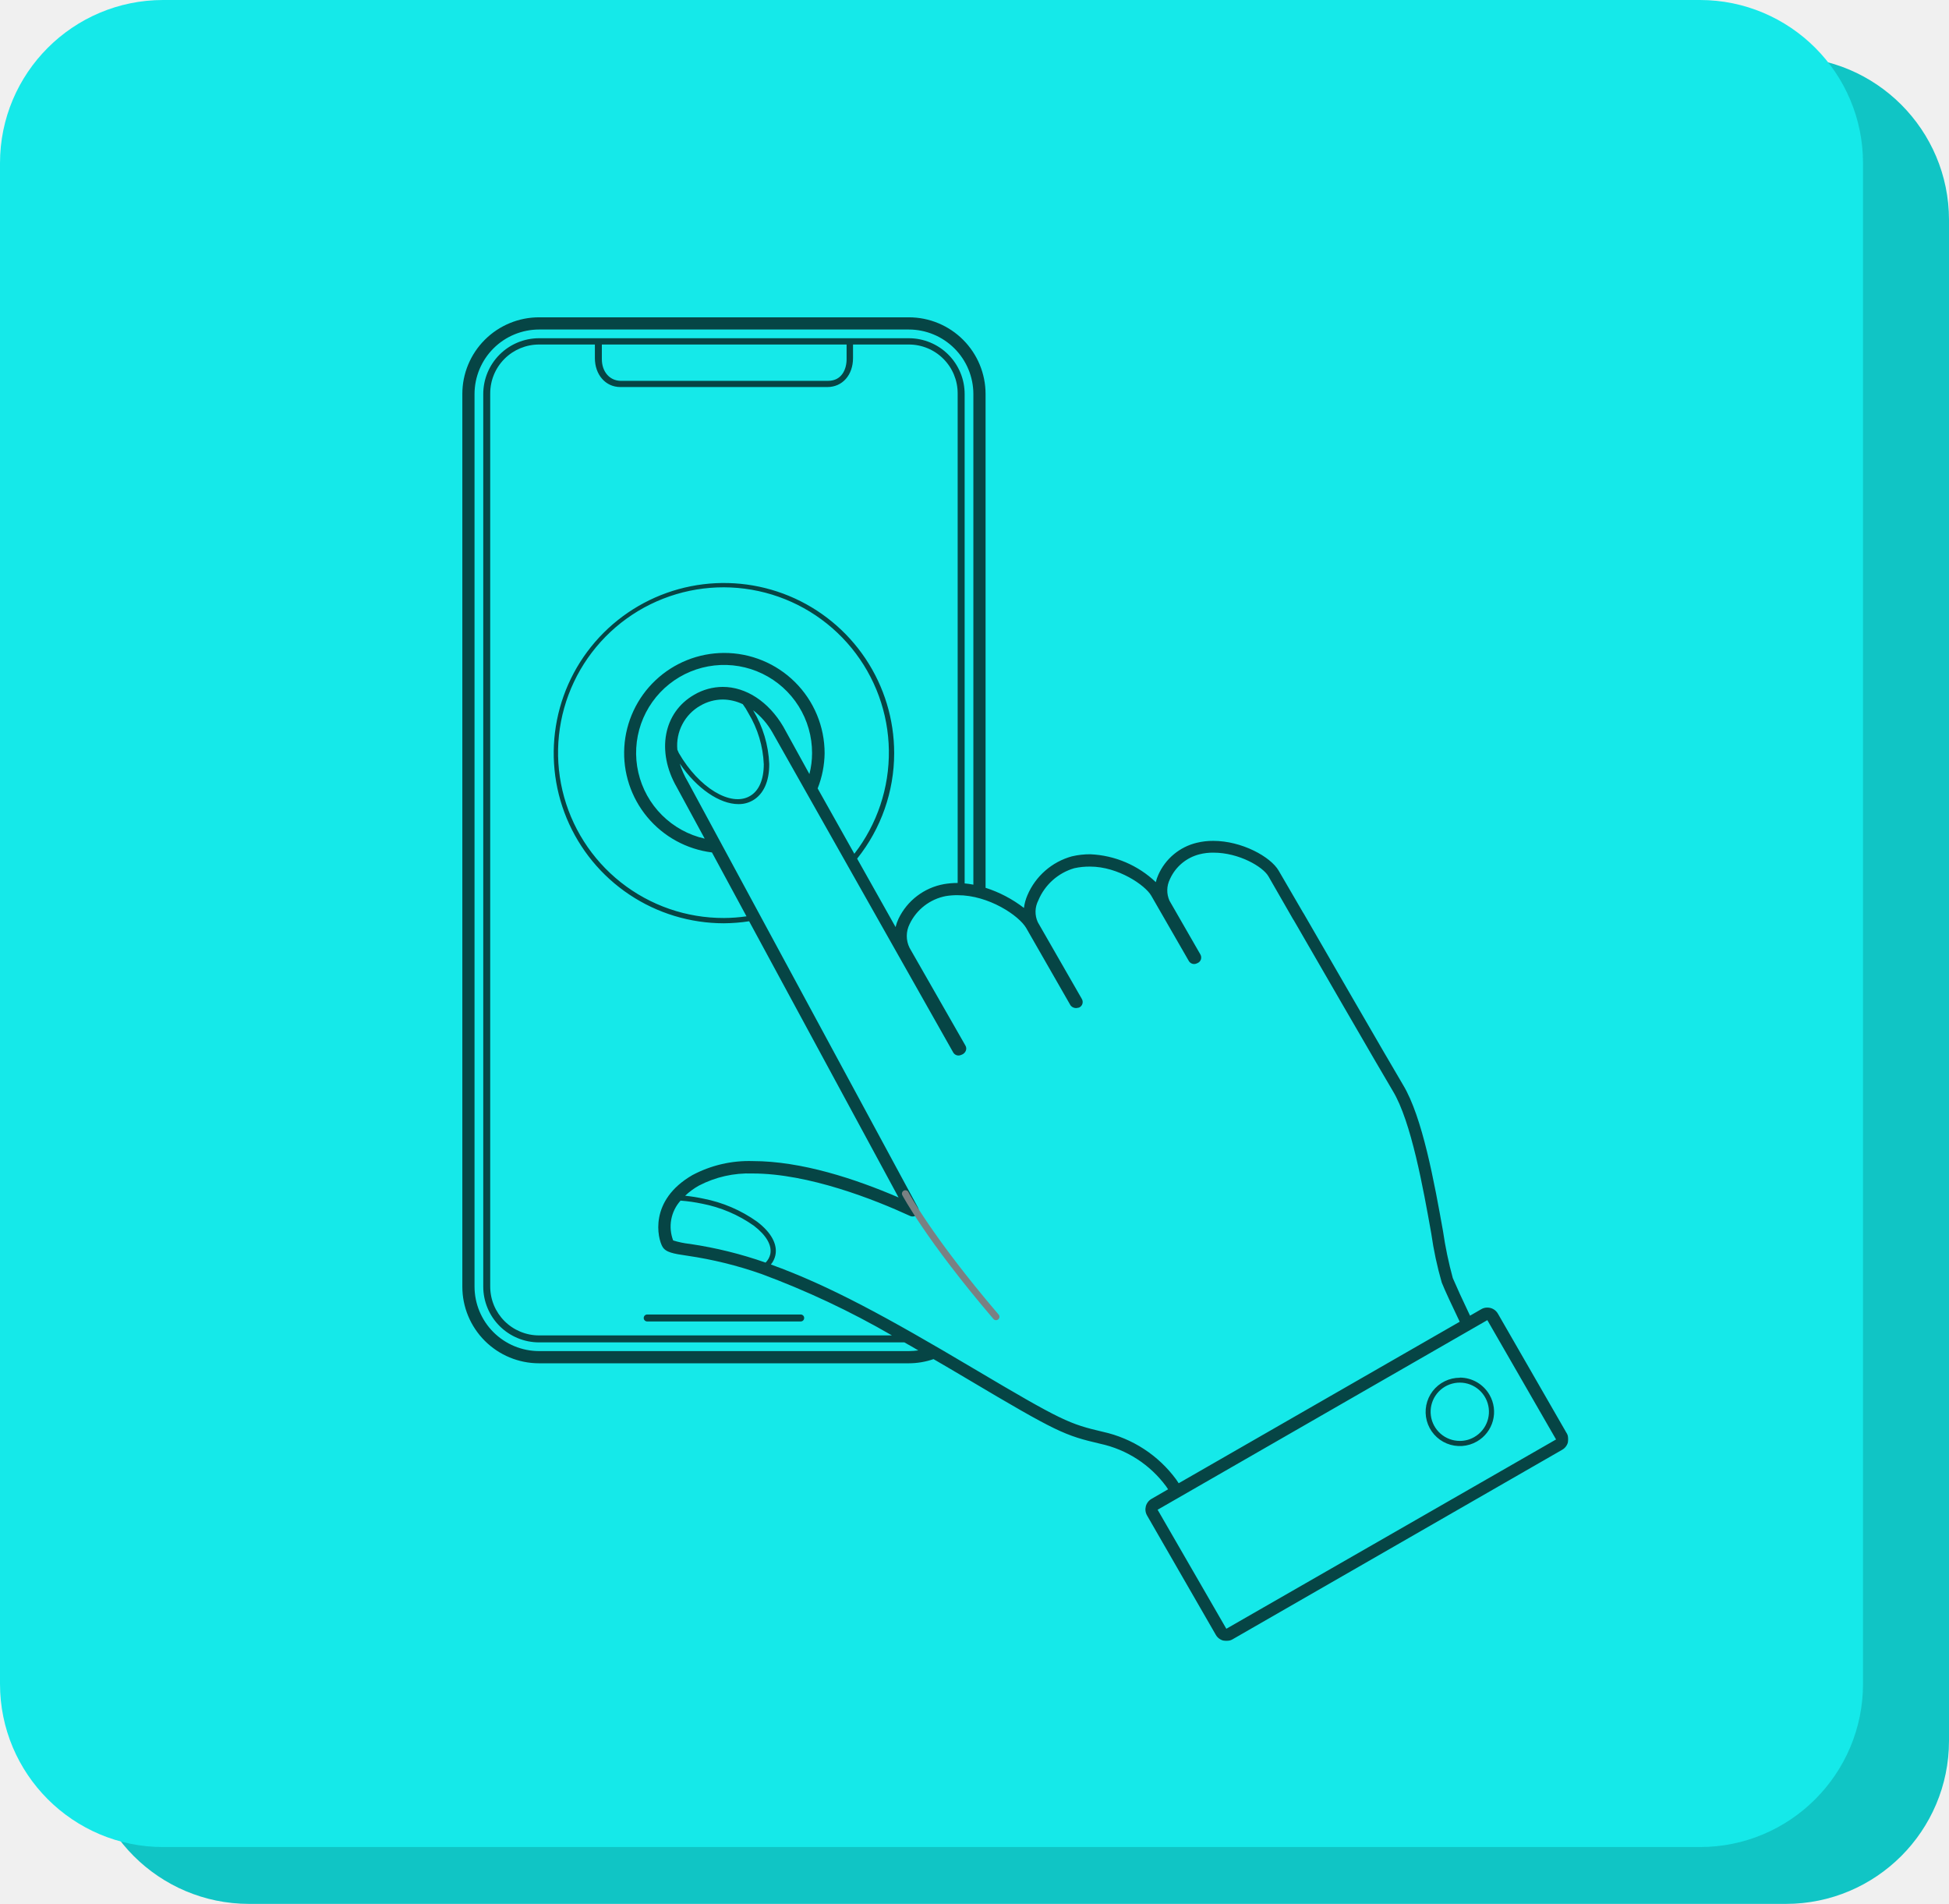
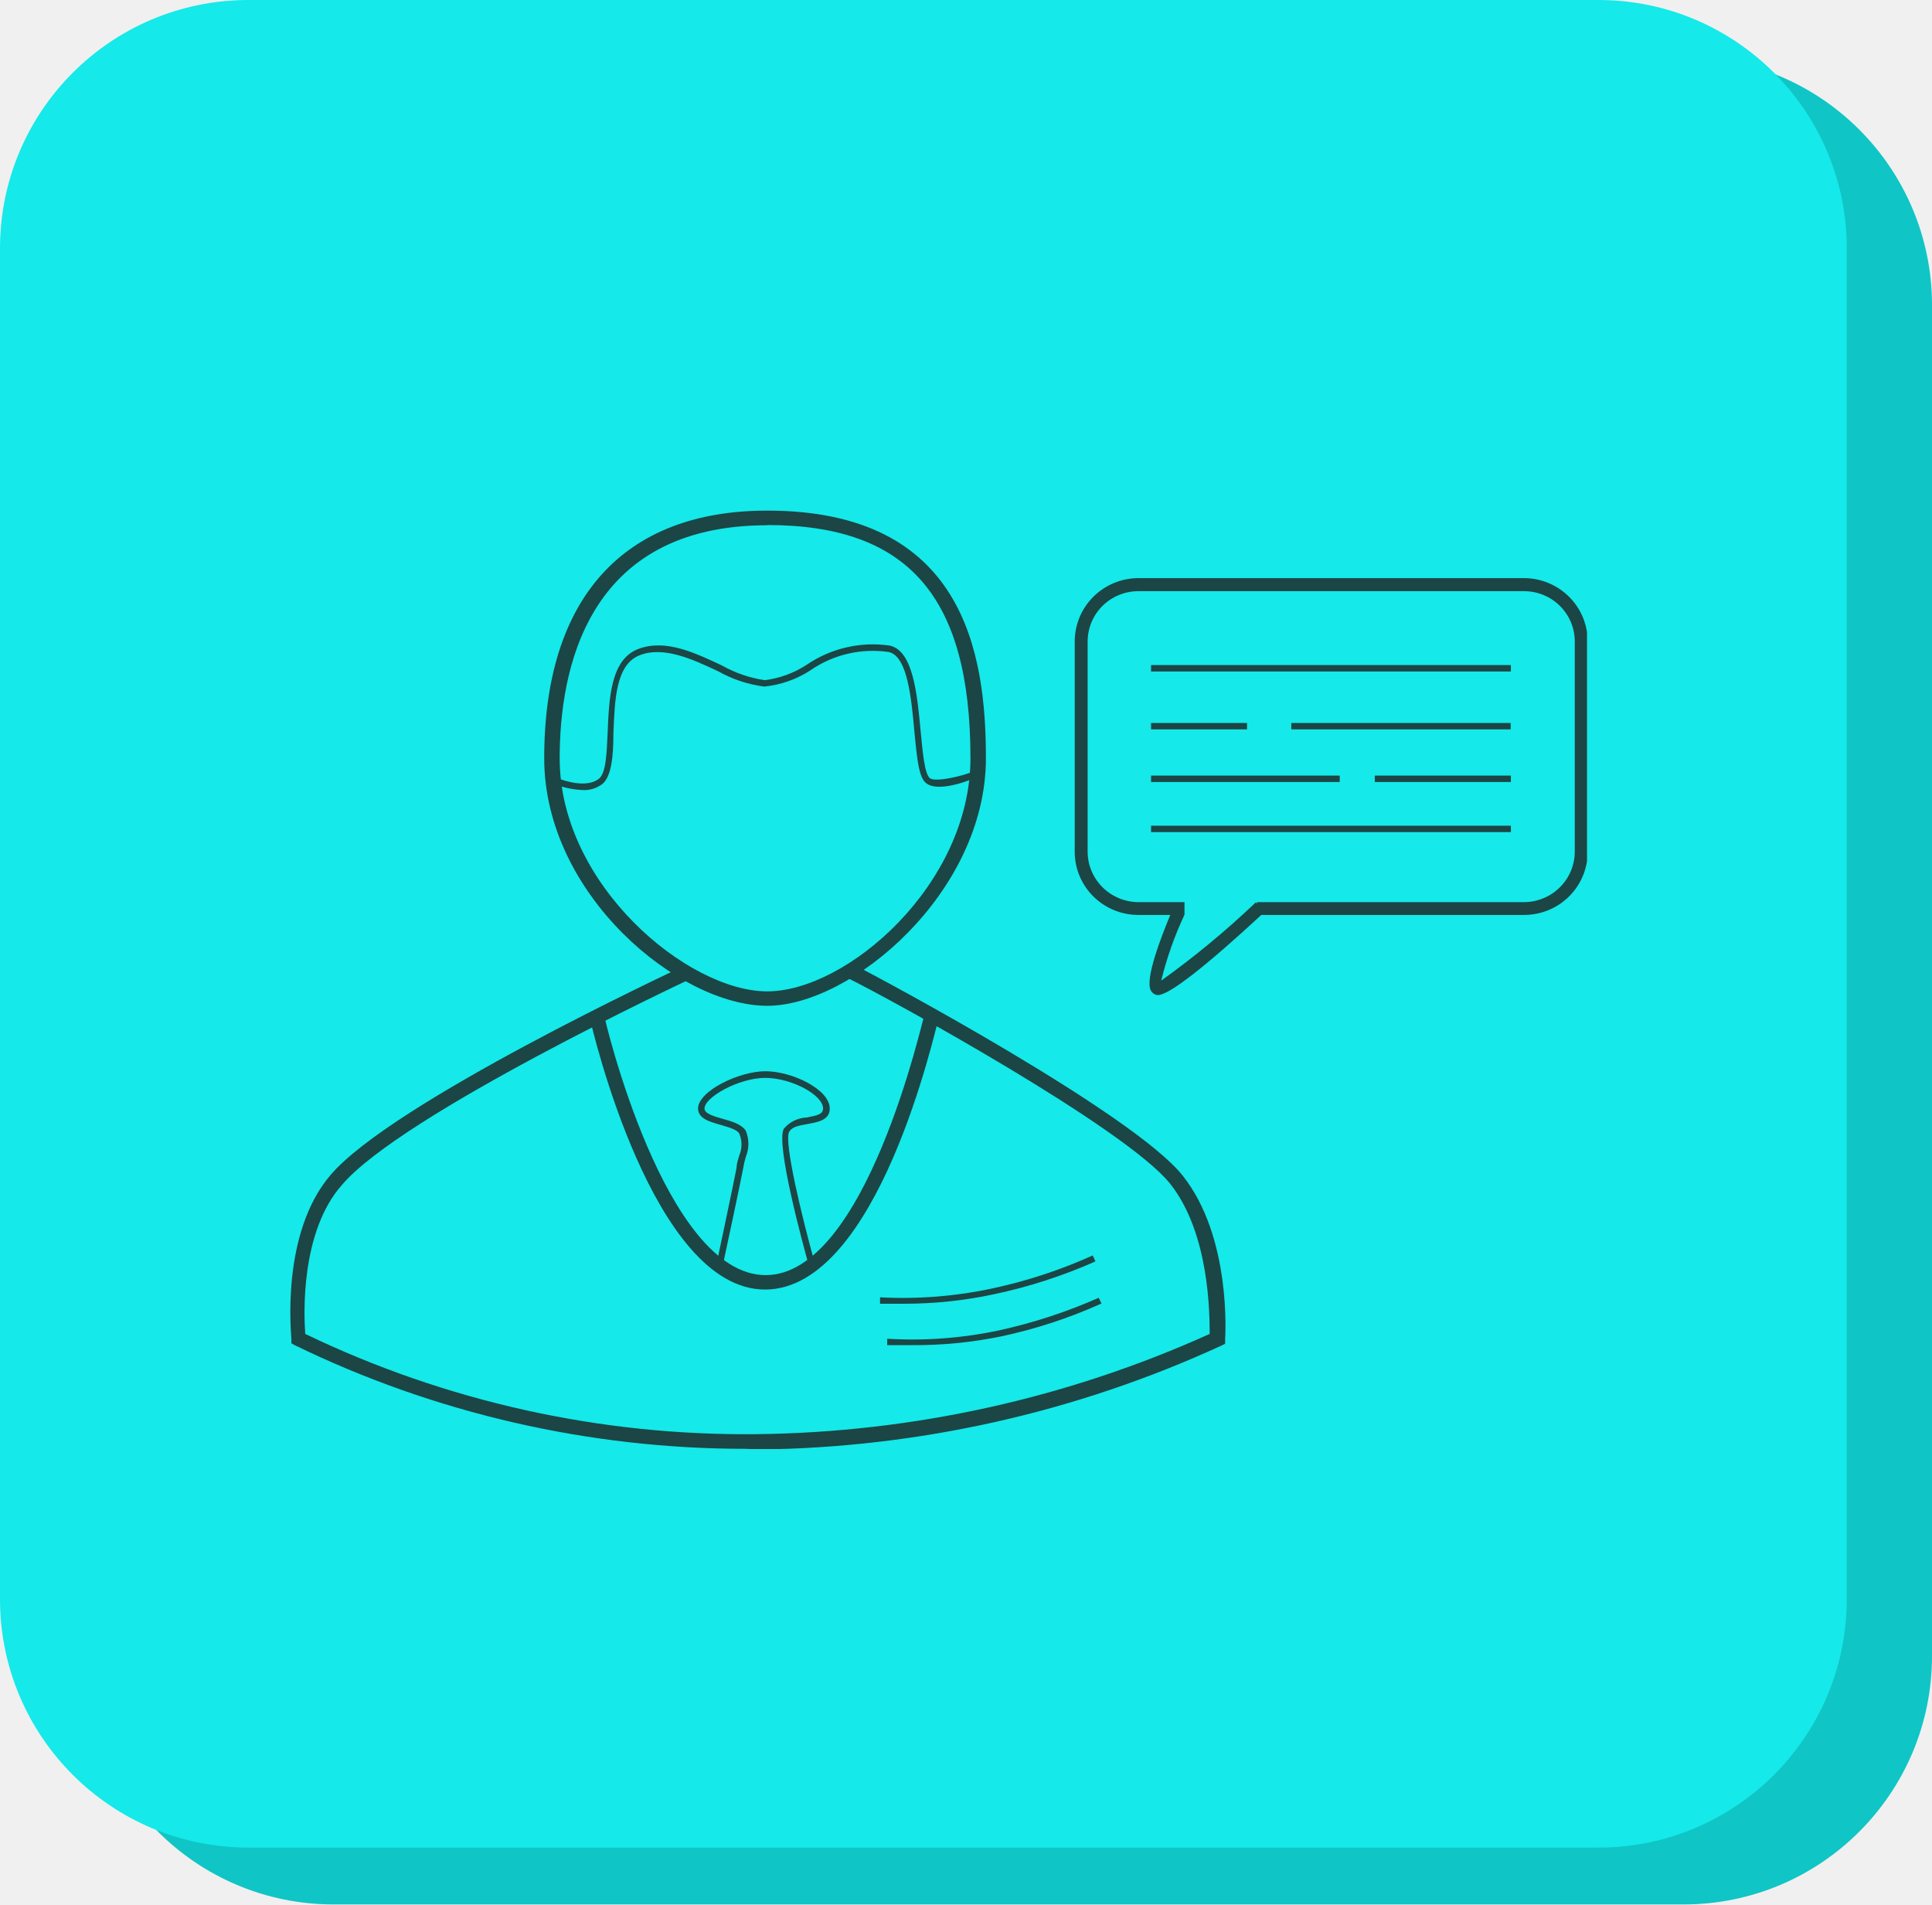
- <svg xmlns="http://www.w3.org/2000/svg" width="215" height="210" viewBox="0 0 215 210" fill="none">
-   <rect x="9.485" y="6.269" width="205.515" height="203.731" rx="18" fill="#10C5C5" />
-   <rect width="205.515" height="203.731" rx="18" fill="#15E9E9" />
-   <g clip-path="url(#clip0)">
-     <path opacity="0.7" d="M172.815 158.064L165.242 144.904C165.125 144.697 164.955 144.525 164.75 144.406C164.544 144.287 164.31 144.225 164.072 144.227C163.837 144.224 163.606 144.285 163.403 144.404L162.164 145.119C161.356 143.435 160.625 141.827 160.263 140.973C159.798 139.274 159.438 137.548 159.185 135.805C158.231 130.482 156.923 123.206 154.768 119.653C153.752 117.976 143.901 100.916 143.801 100.739L143.739 100.647L141.053 96.032C140.16 94.494 136.982 92.748 133.842 92.748C133.222 92.743 132.604 92.816 132.002 92.963C131.074 93.188 130.211 93.624 129.478 94.236C128.745 94.848 128.163 95.621 127.777 96.493C127.66 96.754 127.567 97.024 127.5 97.301C125.541 95.434 122.97 94.34 120.266 94.225C119.584 94.221 118.905 94.299 118.242 94.455C117.154 94.754 116.149 95.295 115.3 96.037C114.451 96.779 113.781 97.703 113.339 98.739C113.144 99.188 113.015 99.662 112.954 100.147C111.683 99.166 110.251 98.414 108.721 97.924V43.461C108.721 41.217 107.829 39.065 106.242 37.478C104.654 35.891 102.501 35 100.256 35H59.466C57.221 35 55.067 35.891 53.48 37.478C51.892 39.065 51 41.217 51 43.461V141.912C51 144.156 51.892 146.308 53.48 147.894C55.067 149.481 57.221 150.372 59.466 150.372H100.256C101.183 150.37 102.104 150.214 102.98 149.911C104.165 150.596 105.389 151.319 106.674 152.08C116.679 158.025 117.449 158.325 121.374 159.248C124.288 159.878 126.871 161.549 128.639 163.948C128.716 164.056 128.785 164.163 128.855 164.271L127.031 165.325C126.877 165.412 126.742 165.53 126.634 165.67C126.526 165.81 126.446 165.97 126.4 166.141C126.355 166.312 126.343 166.49 126.367 166.666C126.39 166.841 126.449 167.01 126.538 167.163L134.119 180.323C134.236 180.53 134.406 180.701 134.612 180.82C134.818 180.939 135.051 181.001 135.289 181C135.523 180.999 135.754 180.938 135.958 180.823L172.33 159.91C172.484 159.822 172.619 159.705 172.727 159.565C172.836 159.425 172.915 159.264 172.961 159.094C173.006 158.923 173.018 158.744 172.994 158.569C172.971 158.393 172.912 158.224 172.823 158.072L172.815 158.064ZM100.256 149.026H59.466C57.578 149.024 55.769 148.274 54.434 146.94C53.1 145.607 52.349 143.798 52.347 141.912V43.461C52.349 41.574 53.1 39.766 54.434 38.432C55.769 37.098 57.578 36.348 59.466 36.346H100.256C102.143 36.348 103.953 37.098 105.287 38.432C106.622 39.766 107.373 41.574 107.375 43.461V97.578C107.059 97.516 106.736 97.47 106.413 97.44V43.461C106.413 41.829 105.764 40.264 104.609 39.11C103.455 37.956 101.889 37.307 100.256 37.307H59.466C57.833 37.307 56.267 37.956 55.112 39.11C53.958 40.264 53.309 41.829 53.309 43.461V141.912C53.309 143.544 53.958 145.109 55.112 146.263C56.267 147.417 57.833 148.065 59.466 148.065H99.763C100.271 148.35 100.787 148.642 101.302 148.95C100.955 148.998 100.606 149.024 100.256 149.026ZM79.861 72.019C77.052 72.03 74.352 73.109 72.31 75.037C70.269 76.966 69.038 79.599 68.87 82.401C68.701 85.204 69.607 87.965 71.403 90.124C73.198 92.283 75.749 93.678 78.537 94.025L82.347 101.07C81.523 101.19 80.693 101.251 79.861 101.255C75.736 101.267 71.73 99.882 68.494 97.327C65.258 94.771 62.984 91.195 62.042 87.183C61.1 83.17 61.546 78.956 63.308 75.229C65.069 71.502 68.042 68.482 71.741 66.66C75.441 64.838 79.649 64.322 83.679 65.197C87.71 66.071 91.325 68.285 93.935 71.476C96.545 74.667 97.997 78.648 98.053 82.769C98.109 86.891 96.767 90.909 94.245 94.171L90.197 86.964C90.689 85.724 90.949 84.405 90.966 83.072C90.964 81.617 90.675 80.177 90.116 78.834C89.556 77.491 88.738 76.271 87.706 75.245C86.675 74.218 85.451 73.405 84.105 72.851C82.758 72.298 81.316 72.015 79.861 72.019ZM79.73 75.765C78.62 75.77 77.531 76.07 76.574 76.634C73.18 78.58 72.38 82.88 74.658 86.833L77.737 92.502C75.953 92.099 74.319 91.2 73.024 89.909C71.729 88.619 70.825 86.989 70.416 85.207C70.008 83.425 70.112 81.564 70.715 79.839C71.319 78.114 72.399 76.594 73.829 75.455C75.26 74.316 76.983 73.605 78.801 73.402C80.619 73.2 82.457 73.514 84.103 74.311C85.749 75.107 87.137 76.352 88.106 77.902C89.076 79.452 89.587 81.244 89.581 83.072C89.581 83.85 89.482 84.626 89.288 85.379L86.403 80.141C84.802 77.419 82.316 75.765 79.73 75.765ZM82.554 78.657C83.587 80.363 84.172 82.302 84.255 84.295C84.255 85.987 83.724 87.241 82.716 87.81C80.607 89.025 77.09 86.887 74.881 83.056L74.72 82.687C74.631 81.723 74.821 80.753 75.269 79.894C75.716 79.034 76.402 78.322 77.244 77.842C77.998 77.399 78.855 77.162 79.73 77.157C80.495 77.166 81.249 77.342 81.939 77.672C82.162 77.972 82.377 78.311 82.554 78.657ZM98.639 83.072C98.639 79.36 97.538 75.732 95.475 72.645C93.411 69.559 90.478 67.154 87.047 65.733C83.616 64.313 79.84 63.941 76.197 64.665C72.555 65.389 69.208 67.177 66.582 69.801C63.956 72.426 62.167 75.77 61.443 79.41C60.718 83.051 61.09 86.825 62.511 90.254C63.933 93.683 66.34 96.614 69.428 98.676C72.516 100.738 76.147 101.839 79.861 101.839C80.791 101.831 81.719 101.757 82.639 101.616L99.124 132.082C94.376 130.036 88.419 128.067 83.031 128.067C80.724 127.994 78.437 128.525 76.397 129.605C71.541 132.405 72.549 136.612 73.08 137.512C73.434 138.128 74.243 138.281 75.851 138.512C78.615 138.917 81.335 139.586 83.971 140.512C88.963 142.359 93.788 144.628 98.393 147.296H59.466C58.037 147.296 56.667 146.729 55.656 145.719C54.646 144.709 54.078 143.34 54.078 141.912V43.384C54.078 41.956 54.646 40.586 55.656 39.577C56.667 38.567 58.037 38 59.466 38H65.623V39.499C65.623 41.33 66.8 42.691 68.432 42.691H91.274C92.929 42.691 94.099 41.361 94.099 39.499V38H100.256C101.684 38 103.055 38.567 104.065 39.577C105.075 40.586 105.643 41.956 105.643 43.384V97.393C105.127 97.391 104.612 97.435 104.104 97.524C103.033 97.722 102.025 98.169 101.16 98.829C100.294 99.489 99.597 100.344 99.124 101.324C98.984 101.622 98.873 101.934 98.793 102.254L94.553 94.709C97.198 91.406 98.639 87.302 98.639 83.072ZM75.074 132.428C75.87 132.49 76.662 132.603 77.444 132.767C79.505 133.162 81.457 133.993 83.17 135.205C84.54 136.259 85.179 137.366 84.971 138.343C84.889 138.693 84.71 139.012 84.455 139.266C81.744 138.314 78.948 137.623 76.105 137.205C75.478 137.137 74.859 137.009 74.258 136.82C73.977 136.084 73.904 135.284 74.048 134.509C74.192 133.735 74.547 133.014 75.074 132.428ZM66.392 39.615V38H93.391V39.615C93.391 40.722 92.86 42.007 91.351 42.007H68.432C67.231 41.968 66.392 40.984 66.392 39.615ZM121.682 157.933C117.949 157.056 117.21 156.764 107.359 150.926C97.762 145.227 91.459 141.796 85.04 139.474C85.281 139.181 85.45 138.836 85.533 138.466C85.794 137.258 85.079 135.936 83.516 134.751C81.74 133.485 79.71 132.616 77.567 132.205C76.912 132.064 76.249 131.959 75.582 131.89C76.034 131.46 76.538 131.088 77.082 130.782C78.914 129.824 80.965 129.36 83.031 129.436C89.189 129.436 96.477 132.313 100.394 134.12C100.522 134.179 100.666 134.196 100.804 134.168C100.942 134.14 101.068 134.07 101.164 133.966C101.259 133.865 101.32 133.736 101.338 133.598C101.356 133.46 101.33 133.32 101.264 133.197L75.866 86.202C75.496 85.581 75.201 84.917 74.989 84.226C76.859 86.979 79.391 88.694 81.454 88.694C82.009 88.704 82.557 88.563 83.039 88.287C84.224 87.61 84.871 86.179 84.856 84.264C84.77 82.172 84.158 80.135 83.078 78.342C83.949 79.011 84.676 79.848 85.217 80.803L105.15 116.084C105.23 116.225 105.358 116.332 105.511 116.386C105.664 116.44 105.831 116.436 105.982 116.376L106.135 116.315C106.231 116.273 106.317 116.213 106.388 116.138C106.46 116.062 106.515 115.973 106.551 115.876C106.585 115.786 106.597 115.689 106.588 115.593C106.578 115.497 106.547 115.405 106.497 115.322L100.34 104.554C100.135 104.145 100.028 103.692 100.029 103.234C100.031 102.776 100.14 102.324 100.348 101.916C100.725 101.127 101.282 100.437 101.974 99.903C102.667 99.368 103.475 99.004 104.335 98.839C104.767 98.768 105.205 98.735 105.643 98.739C109.068 98.739 112.408 100.985 113.208 102.37L118.088 110.884C118.186 111.014 118.323 111.11 118.48 111.157C118.636 111.204 118.803 111.2 118.957 111.146H119.011C119.101 111.11 119.182 111.056 119.249 110.986C119.316 110.916 119.367 110.833 119.398 110.741C119.43 110.65 119.441 110.553 119.431 110.457C119.422 110.361 119.391 110.268 119.342 110.184L114.486 101.724C114.31 101.345 114.224 100.931 114.233 100.514C114.242 100.096 114.347 99.687 114.54 99.316C114.893 98.465 115.433 97.703 116.121 97.088C116.808 96.473 117.625 96.02 118.511 95.763C119.087 95.637 119.676 95.578 120.266 95.586C123.344 95.586 126.33 97.64 126.992 98.786L131.14 105.993C131.22 106.133 131.348 106.241 131.501 106.295C131.654 106.348 131.821 106.345 131.972 106.285L132.079 106.239C132.17 106.204 132.252 106.151 132.319 106.082C132.387 106.013 132.439 105.93 132.472 105.839C132.503 105.747 132.515 105.649 132.505 105.552C132.496 105.455 132.466 105.362 132.418 105.277L129.009 99.347C128.841 98.973 128.758 98.567 128.766 98.157C128.774 97.748 128.873 97.345 129.055 96.978C129.356 96.3 129.808 95.7 130.376 95.223C130.944 94.746 131.614 94.405 132.333 94.225C132.837 94.099 133.354 94.039 133.873 94.048C136.651 94.048 139.306 95.586 139.922 96.655L142.654 101.408L142.723 101.508C143.608 103.047 152.651 118.699 153.652 120.345C155.676 123.691 157.007 131.113 157.885 136.043C158.145 137.878 158.533 139.693 159.047 141.473C159.409 142.381 160.194 144.05 161.025 145.788L130.024 163.602L129.747 163.186C127.785 160.516 124.919 158.649 121.682 157.933ZM135.281 179.654L127.7 166.525L164.072 145.611L171.653 158.772L135.281 179.654ZM161.04 151.965C160.461 151.964 159.89 152.096 159.371 152.352C158.851 152.607 158.398 152.979 158.045 153.437C157.692 153.896 157.45 154.43 157.337 154.997C157.224 155.565 157.243 156.15 157.393 156.709C157.543 157.268 157.819 157.785 158.201 158.22C158.583 158.654 159.06 158.996 159.595 159.216C160.13 159.437 160.709 159.532 161.286 159.494C161.864 159.455 162.425 159.285 162.926 158.995C163.355 158.748 163.732 158.42 164.034 158.027C164.337 157.635 164.559 157.187 164.687 156.709C164.816 156.231 164.849 155.732 164.785 155.242C164.72 154.751 164.559 154.278 164.311 153.849C163.982 153.276 163.508 152.799 162.937 152.465C162.365 152.132 161.717 151.954 161.055 151.949L161.04 151.965ZM162.641 158.502C162.158 158.785 161.608 158.934 161.048 158.933C160.267 158.937 159.511 158.656 158.921 158.144C158.332 157.632 157.949 156.923 157.844 156.149C157.74 155.376 157.92 154.59 158.352 153.94C158.784 153.29 159.438 152.818 160.192 152.615C160.946 152.411 161.749 152.488 162.45 152.832C163.151 153.176 163.703 153.763 164.003 154.484C164.303 155.205 164.33 156.01 164.079 156.75C163.829 157.489 163.317 158.112 162.641 158.502ZM71.395 145.758H88.326C88.429 145.758 88.526 145.717 88.599 145.645C88.671 145.573 88.711 145.475 88.711 145.373C88.711 145.271 88.671 145.173 88.599 145.101C88.526 145.029 88.429 144.988 88.326 144.988H71.395C71.293 144.988 71.195 145.029 71.123 145.101C71.051 145.173 71.01 145.271 71.01 145.373C71.01 145.475 71.051 145.573 71.123 145.645C71.195 145.717 71.293 145.758 71.395 145.758Z" fill="black" />
-     <path d="M99.871 131.659C99.871 131.659 102.434 136.528 109.876 145.242" stroke="#798183" stroke-width="0.75" stroke-miterlimit="10" stroke-linecap="round" />
+ <svg xmlns="http://www.w3.org/2000/svg" width="140" height="138" viewBox="0 0 140 138" fill="none">
+   <rect x="6.176" y="4.119" width="133.824" height="133.881" rx="18" fill="#10C5C5" />
+   <rect width="133.824" height="133.881" rx="18" fill="#15E9E9" />
+   <g opacity="0.8">
+     <g clip-path="url(#clip0)">
+       <path d="M54.044 104.984C42.711 104.99 31.527 102.421 21.351 97.472L21.117 97.34V97.058C21.117 96.759 20.298 89.414 23.958 85.136C28.421 79.896 48.678 70.412 49.531 70.014L49.982 70.959C49.782 71.058 29.073 80.758 24.761 85.882C21.752 89.298 22.02 95.317 22.12 96.66C32.319 101.567 43.529 104.053 54.863 103.922C66.184 103.788 77.352 101.314 87.656 96.66C87.656 95.267 87.656 89.38 84.798 85.782C81.605 81.77 64.574 72.418 61.398 70.859L61.883 69.914C63.838 70.892 82.157 80.725 85.7 85.186C89.244 89.646 88.792 96.792 88.776 97.074V97.373L88.508 97.505C77.984 102.344 66.545 104.91 54.946 105.033L54.044 104.984Z" fill="#1D1D1B" />
+       <path d="M55.598 72.882C49.213 72.882 39.436 64.84 39.436 54.941C39.436 43.334 45.185 37 55.598 37C69.805 37 71.443 47.231 71.443 54.941C71.443 64.658 61.715 72.882 55.598 72.882ZM55.598 38.061C42.461 38.061 40.556 48.64 40.556 54.958C40.556 64.111 49.832 71.837 55.598 71.837C61.364 71.837 70.323 64.094 70.323 54.941C70.323 43.251 65.827 38.045 55.598 38.045V38.061Z" fill="#1D1D1B" />
+       <path d="M55.431 93.443C47.325 93.443 42.929 74.59 42.745 73.794L43.781 73.562C43.781 73.744 48.177 92.398 55.481 92.398C62.785 92.398 66.864 73.761 66.981 73.562L68.017 73.794C67.766 74.59 63.638 93.443 55.431 93.443Z" fill="#1D1D1B" />
+       <path d="M42.193 57.246C41.389 57.211 40.6 57.019 39.87 56.682L40.071 56.251C40.071 56.251 42.31 57.312 43.414 56.416C43.915 56.002 43.965 54.576 44.032 53.1C44.132 50.613 44.249 47.794 46.238 47.032C48.227 46.269 50.367 47.313 52.289 48.209C53.254 48.758 54.314 49.123 55.414 49.287C56.508 49.151 57.555 48.765 58.473 48.159C60.232 46.964 62.381 46.473 64.49 46.783C66.161 47.164 66.462 50.265 66.713 52.984C66.863 54.526 66.997 56.118 67.398 56.4C67.799 56.682 69.738 56.267 70.741 55.82L70.942 56.251C70.657 56.383 68.117 57.494 67.131 56.765C66.596 56.383 66.462 55.107 66.262 53.034C66.044 50.596 65.76 47.545 64.406 47.247C62.411 46.954 60.378 47.428 58.724 48.574C57.721 49.227 56.574 49.631 55.381 49.751C54.205 49.599 53.069 49.221 52.038 48.64C50.2 47.778 48.11 46.799 46.355 47.479C44.6 48.159 44.55 50.795 44.45 53.117C44.45 54.775 44.316 56.234 43.664 56.798C43.247 57.123 42.723 57.282 42.193 57.246Z" fill="#1D1D1B" />
+       <path d="M58.623 91.735C58.206 90.259 56.183 82.847 56.802 81.786C57.007 81.542 57.262 81.344 57.55 81.204C57.838 81.064 58.153 80.986 58.473 80.974C59.258 80.825 59.643 80.725 59.643 80.327C59.643 79.332 57.336 78.105 55.448 78.105C53.559 78.105 51.052 79.498 51.052 80.327C51.052 80.692 51.721 80.891 52.372 81.073C53.024 81.256 53.726 81.455 54.044 81.935C54.294 82.541 54.294 83.22 54.044 83.826C53.958 84.114 53.891 84.407 53.843 84.704C53.743 85.285 52.439 91.436 52.372 91.702L51.921 91.602C51.921 91.602 53.275 85.202 53.375 84.622C53.375 84.29 53.509 83.975 53.576 83.71C53.784 83.211 53.784 82.65 53.576 82.151C53.425 81.853 52.807 81.687 52.255 81.521C51.436 81.289 50.584 81.057 50.584 80.327C50.584 79.067 53.542 77.624 55.464 77.624C57.387 77.624 60.128 78.934 60.128 80.327C60.128 81.156 59.292 81.305 58.573 81.438C57.855 81.571 57.403 81.637 57.186 82.018C56.785 82.698 58.122 88.253 59.058 91.586L58.623 91.735Z" fill="#1D1D1B" />
+       <path d="M65.526 94.471C64.44 94.471 63.855 94.471 63.771 94.471V94.007C66.53 94.153 69.296 93.93 71.995 93.343C74.468 92.808 76.878 92.013 79.182 90.972L79.382 91.403C77.011 92.455 74.535 93.255 71.995 93.791C69.869 94.244 67.701 94.472 65.526 94.471Z" fill="#1D1D1B" />
+       <path d="M66.044 97.472C64.958 97.472 64.373 97.472 64.29 97.472V97.008C67.018 97.173 69.757 96.966 72.429 96.394C74.898 95.851 77.306 95.062 79.616 94.04L79.817 94.454C77.482 95.508 75.038 96.309 72.529 96.842C70.396 97.278 68.222 97.489 66.044 97.472Z" fill="#1D1D1B" />
+       <path d="M110.437 66.299H91.082V65.371H110.437C111.411 65.366 112.344 64.98 113.032 64.297C113.721 63.614 114.11 62.689 114.114 61.723V46.484C114.114 45.517 113.727 44.589 113.037 43.905C112.348 43.221 111.412 42.837 110.437 42.837H82.491C81.516 42.837 80.581 43.221 79.891 43.905C79.201 44.589 78.814 45.517 78.814 46.484V61.723C78.818 62.689 79.207 63.614 79.896 64.297C80.585 64.98 81.517 65.366 82.491 65.371H85.834V66.299H82.491C81.268 66.299 80.094 65.817 79.229 64.959C78.364 64.1 77.878 62.936 77.878 61.723V46.484C77.878 45.269 78.364 44.103 79.228 43.242C80.093 42.382 81.266 41.896 82.491 41.891H110.437C111.662 41.896 112.835 42.382 113.7 43.242C114.565 44.103 115.05 45.269 115.05 46.484V61.723C115.05 62.936 114.564 64.1 113.699 64.959C112.834 65.817 111.661 66.299 110.437 66.299Z" fill="#1D1D1B" />
+       <path d="M109.484 48.192H83.41V48.657H109.484V48.192Z" fill="#1D1D1B" />
+       <path d="M90.364 52.388H83.41V52.852H90.364V52.388Z" fill="#1D1D1B" />
+       <path d="M109.468 52.388H93.573V52.852H109.468V52.388Z" fill="#1D1D1B" />
+       <path d="M97.082 56.201H83.41V56.665H97.082V56.201Z" fill="#1D1D1B" />
+       <path d="M109.484 56.201H99.623V56.665H109.484V56.201Z" fill="#1D1D1B" />
+       <path d="M109.484 59.833H83.41V60.297H109.484V59.833Z" fill="#1D1D1B" />
+       <path d="M83.912 72.103H83.828C83.735 72.083 83.648 72.043 83.573 71.986C83.498 71.928 83.436 71.855 83.394 71.771C82.942 70.942 84.179 67.775 84.948 65.951L85.817 66.316C85.105 67.839 84.545 69.427 84.146 71.058C86.561 69.329 88.85 67.434 90.999 65.387L91.634 66.084C87.338 70.063 84.714 72.103 83.912 72.103Z" fill="#1D1D1B" />
+     </g>
  </g>
  <defs>
    <clipPath id="clip0">
-       <rect x="51" y="35" width="122" height="146" fill="white" />
+       <rect x="21" y="37" width="94" height="68" fill="white" />
    </clipPath>
  </defs>
</svg>
